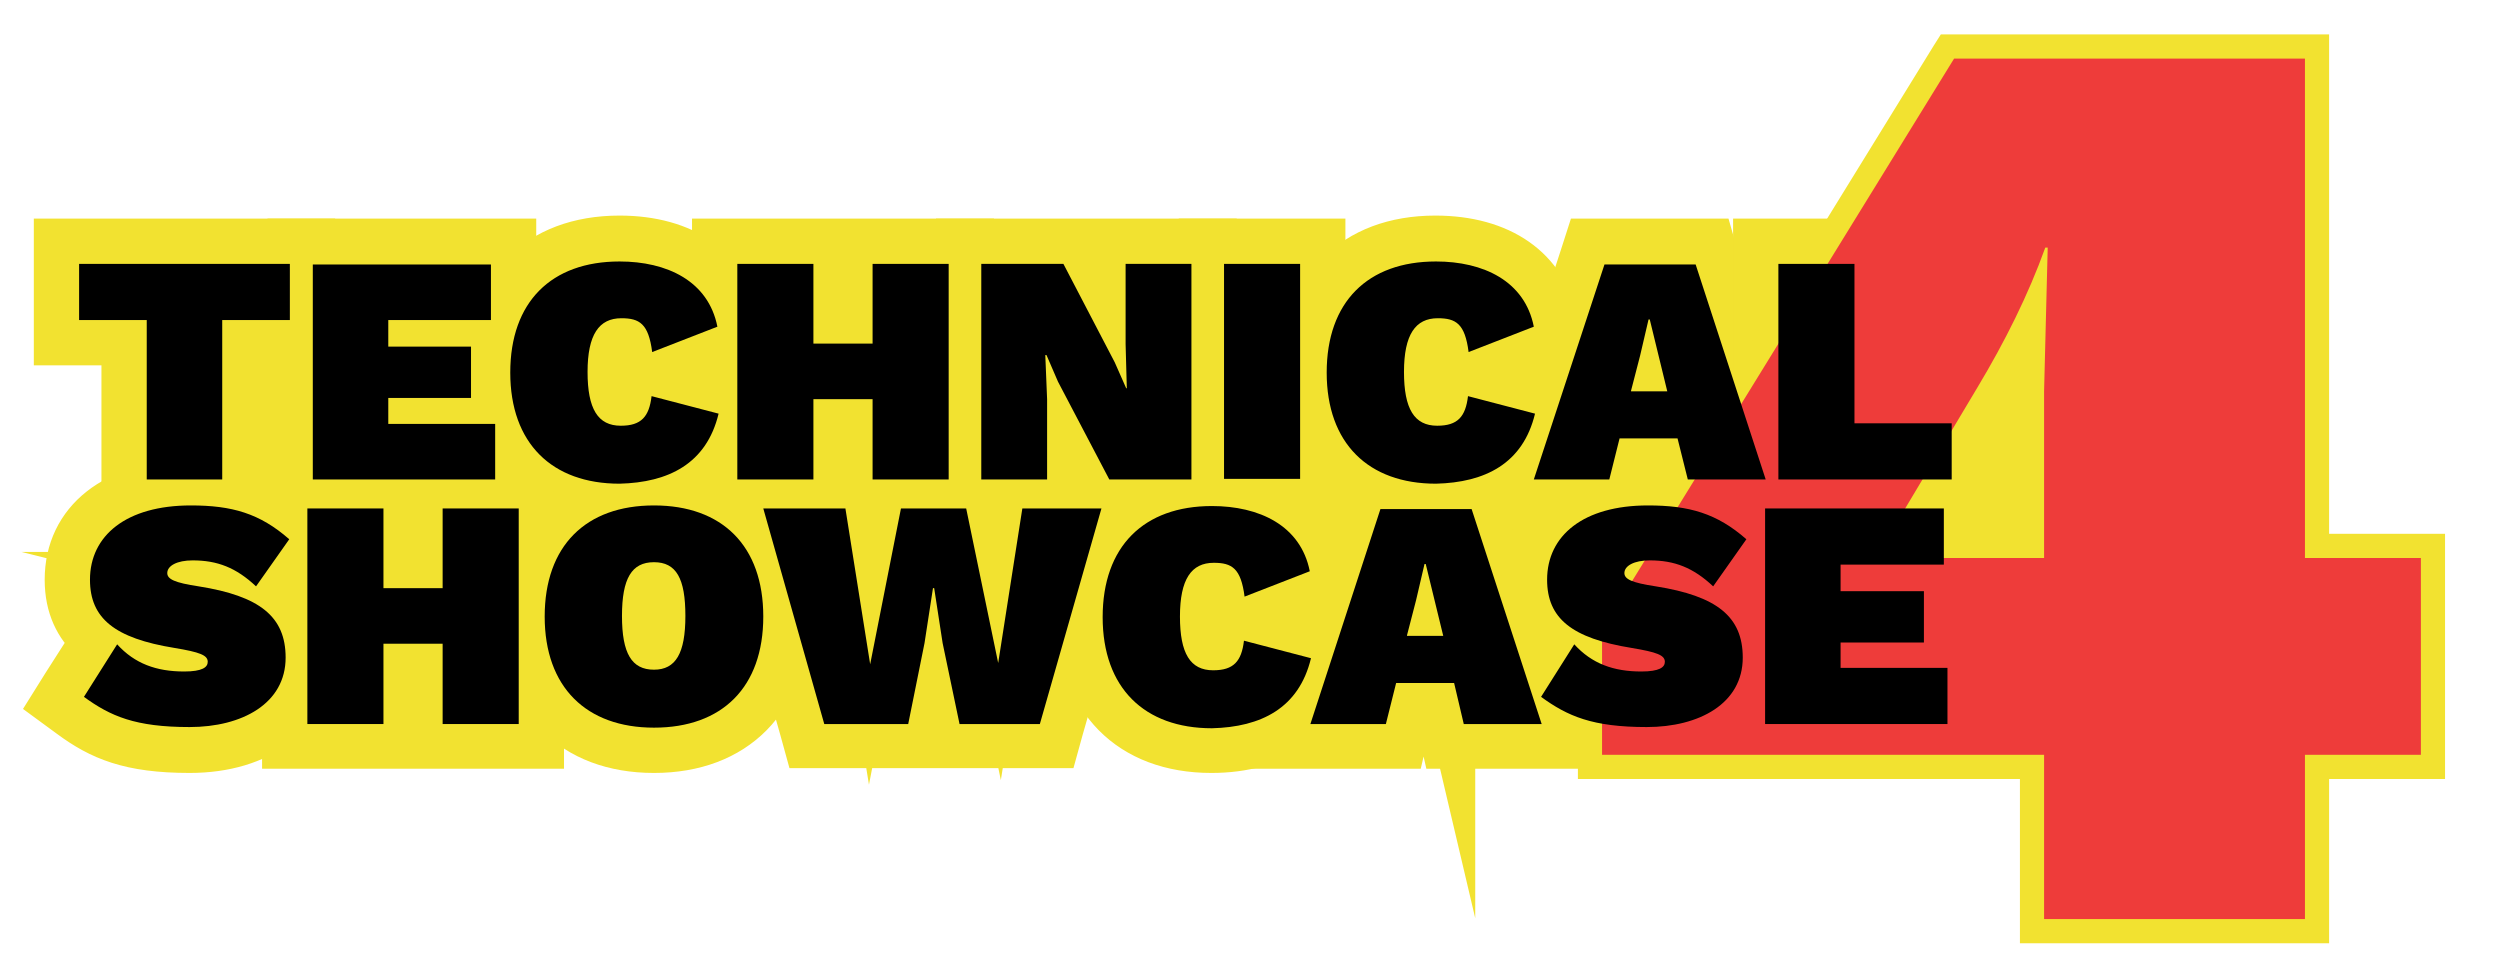
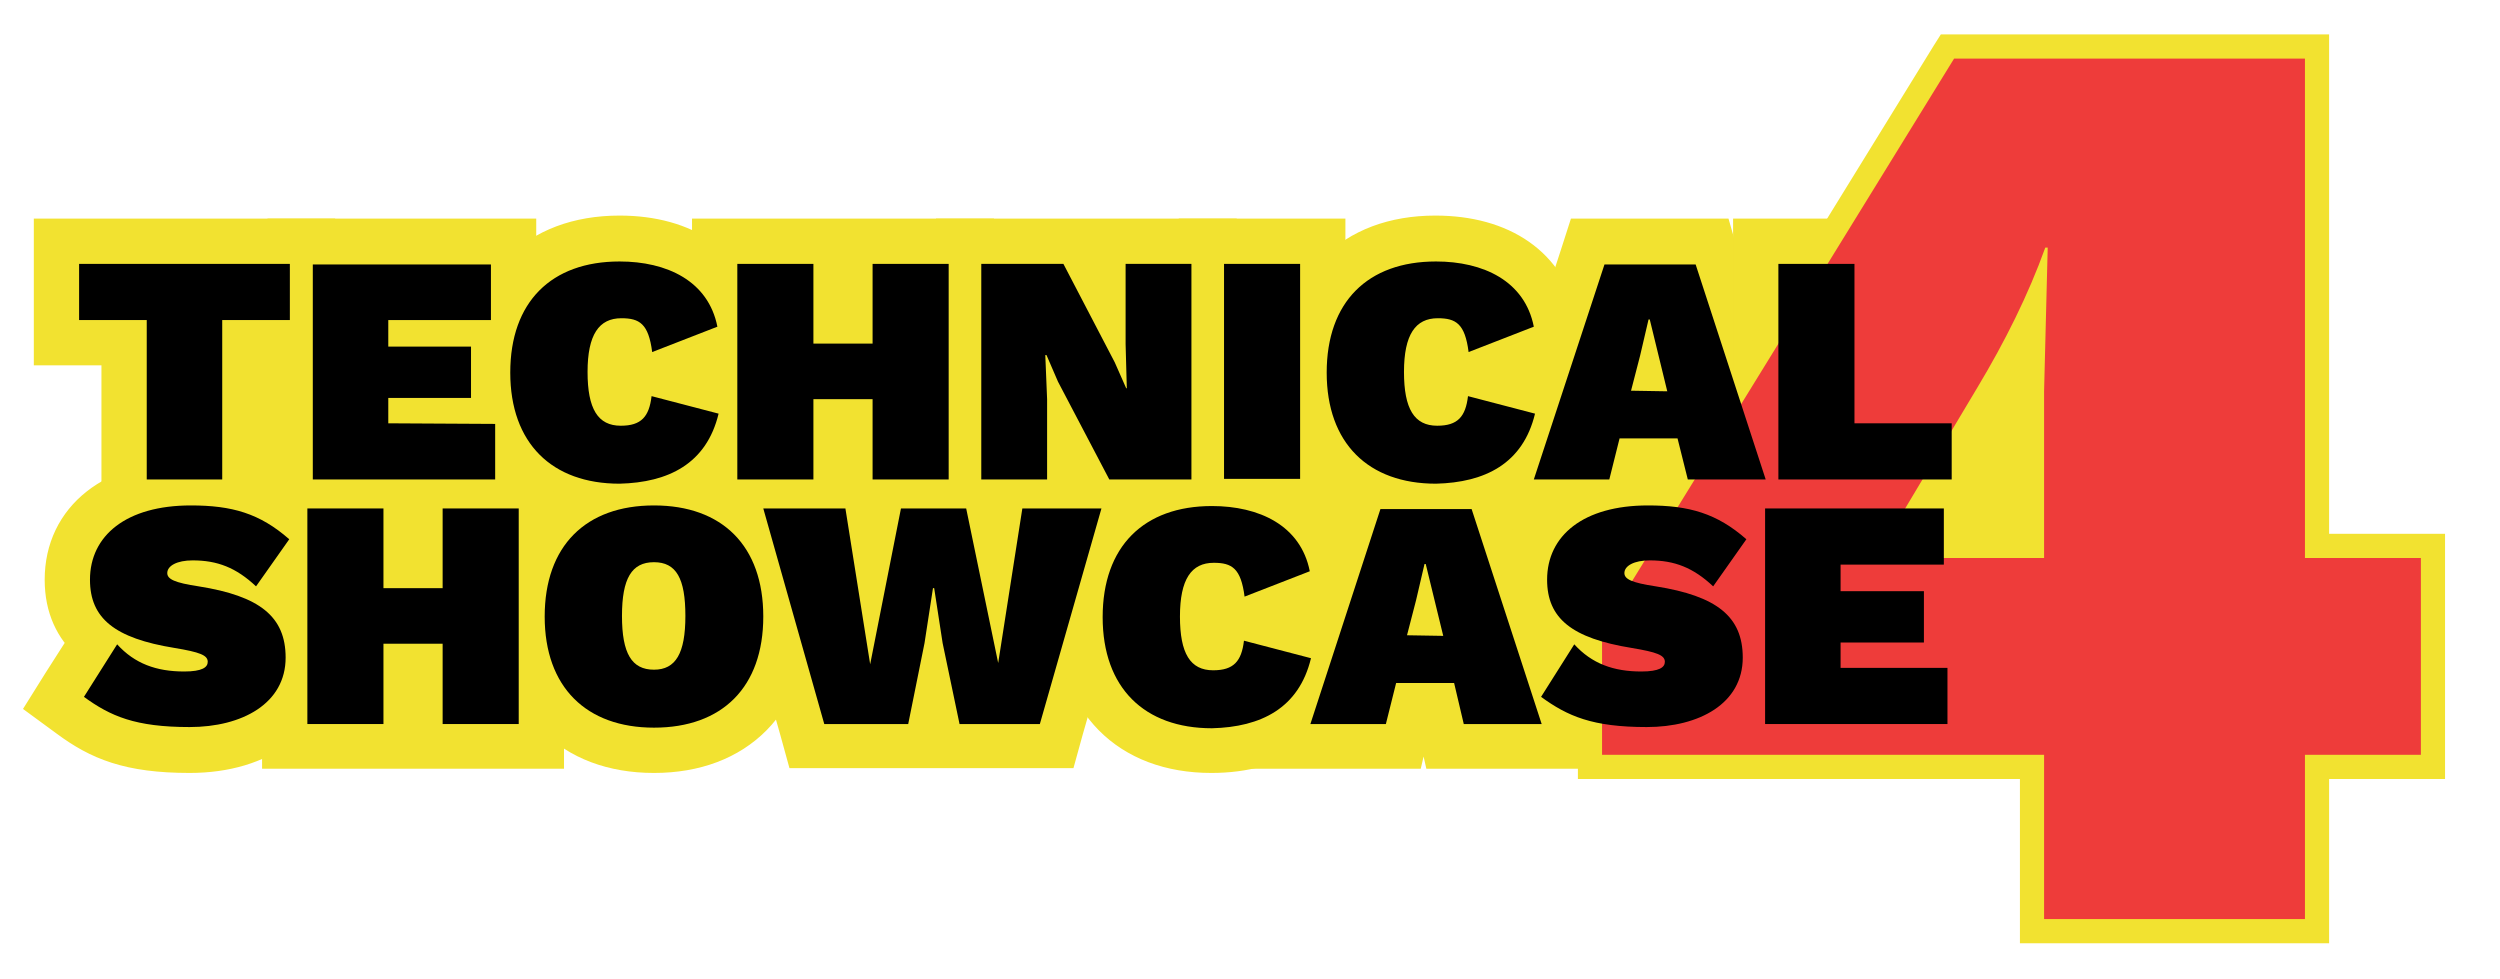
<svg xmlns="http://www.w3.org/2000/svg" version="1.1" id="Layer_1" x="0px" y="0px" viewBox="0 0 414 162" style="enable-background:new 0 0 414 162;" xml:space="preserve">
  <style type="text/css">
	.st0{fill:#F2E230;stroke:#F2E230;stroke-width:7;stroke-miterlimit:10;}
	.st1{fill:#F2E230;stroke:#F2E230;stroke-width:7.768;stroke-miterlimit:10;}
	.st2{fill:#EE3C3A;}
	.st3{fill:#F2E230;}
</style>
  <g id="Technical_Showcase__x28_yellow_outline_x29_">
    <g>
      <polygon class="st0" points="22.3,81.4 22.3,55 11.1,55 11.1,41.7 50,41.7 50,55 38.8,55 38.8,81.4   " />
-       <path class="st0" d="M48,43.7V53H36.8v26.4H24.3V53H13.1v-9.2H48 M52,39.7h-4H13.1h-4v4V53v4h4h7.2v22.4v4h4h12.6h4v-4V57H48h4v-4    v-9.2L52,39.7L52,39.7z" />
+       <path class="st0" d="M48,43.7V53H36.8v26.4H24.3V53H13.1v-9.2L48,43.7 M52,39.7h-4H13.1h-4v4V53v4h4h7.2v22.4v4h4h12.6h4v-4V57H48    h4v-4v-9.2V39.7L52,39.7z" />
    </g>
    <g>
      <polygon class="st0" points="49.8,81.4 49.8,41.7 83.3,41.7 83.3,55 66.3,55 66.3,55.4 80,55.4 80,67.9 66.3,67.9 66.3,68.1     84,68.1 84,81.4   " />
-       <path class="st0" d="M81.3,43.7V53h-17v4.4H78v8.5H64.3v4.2H82v9.2H51.8V43.7H81.3 M85.3,39.7h-4H51.8h-4v4v35.6v4h4H82h4v-4v-9.2    v-4H82v-0.2v-8.5V57h3.3v-4v-9.2L85.3,39.7L85.3,39.7z" />
+       <path class="st0" d="M81.3,43.7V53h-17v4.4H78v8.5H64.3v4.2H82v9.2H51.8V43.7H81.3 M85.3,39.7h-4H51.8h-4v4v35.6v4h4H82h4v-4v-9.2    v-4h-4v-0.2v-8.5V57h3.3v-4v-9.2V39.7L85.3,39.7z" />
    </g>
    <g>
-       <path class="st0" d="M102.6,81.9c-12.4,0-20.1-7.8-20.1-20.4c0-12.6,7.7-20.4,20.1-20.4c9.8,0,16.6,4.6,18.2,12.4l0.3,1.6    L106.3,61l-0.3-2.5c-0.5-3.8-1.3-3.8-3.1-3.8c-1.2,0-3.6,0-3.6,6.9s2.3,6.9,3.5,6.9c2.2,0,2.8-0.4,3.1-3.1l0.3-2.3l15.2,3.9    l-0.5,1.9C119,77.4,112.6,81.9,102.6,81.9z" />
-       <path class="st0" d="M102.6,43.2c7.8,0,14.7,3.2,16.2,10.8L108,58.2c-0.6-4.6-2.1-5.6-5.1-5.6c-3.7,0-5.6,2.8-5.6,8.9    c0,6.1,1.7,8.9,5.5,8.9c3.5,0,4.7-1.5,5.1-4.9l11.1,2.9c-2,8.4-8.3,11.4-16.5,11.4c-11.3,0-18.1-6.7-18.1-18.4    C84.4,49.9,91.3,43.2,102.6,43.2 M102.6,39.2c-13.7,0-22.1,8.6-22.1,22.4s8.5,22.4,22.1,22.4c10.9,0,18.1-5.2,20.4-14.5l0.9-3.8    l-3.8-1l-10.5-2.7l10.7-4.2l3.1-1.2l-0.7-3.3C120.9,44.4,113.4,39.2,102.6,39.2L102.6,39.2z M102.8,66.5c-0.6,0-0.7-0.1-0.8-0.3    c-0.2-0.4-0.7-1.5-0.7-4.6c0-3.1,0.5-4.2,0.8-4.6c0.1-0.2,0.2-0.3,0.8-0.3c0.3,0,0.5,0,0.7,0c0.1,0.3,0.3,0.9,0.4,2l0.4,3    l-0.4,3.4c-0.1,0.7-0.2,1.1-0.3,1.3C103.5,66.4,103.2,66.5,102.8,66.5L102.8,66.5z" />
+       <path class="st0" d="M102.6,81.9c-12.4,0-20.1-7.8-20.1-20.4s7.7-20.4,20.1-20.4c9.8,0,16.6,4.6,18.2,12.4l0.3,1.6L106.3,61    l-0.3-2.5c-0.5-3.8-1.3-3.8-3.1-3.8c-1.2,0-3.6,0-3.6,6.9s2.3,6.9,3.5,6.9c2.2,0,2.8-0.4,3.1-3.1l0.3-2.3l15.2,3.9l-0.5,1.9    C119,77.4,112.6,81.9,102.6,81.9z" />
+       <path class="st0" d="M102.6,43.2c7.8,0,14.7,3.2,16.2,10.8L108,58.2c-0.6-4.6-2.1-5.6-5.1-5.6c-3.7,0-5.6,2.8-5.6,8.9    s1.7,8.9,5.5,8.9c3.5,0,4.7-1.5,5.1-4.9l11.1,2.9c-2,8.4-8.3,11.4-16.5,11.4c-11.3,0-18.1-6.7-18.1-18.4    C84.4,49.9,91.3,43.2,102.6,43.2 M102.6,39.2c-13.7,0-22.1,8.6-22.1,22.4S89,84,102.6,84c10.9,0,18.1-5.2,20.4-14.5l0.9-3.8    l-3.8-1L109.6,62l10.7-4.2l3.1-1.2l-0.7-3.3C120.9,44.4,113.4,39.2,102.6,39.2L102.6,39.2z M102.8,66.5c-0.6,0-0.7-0.1-0.8-0.3    c-0.2-0.4-0.7-1.5-0.7-4.6s0.5-4.2,0.8-4.6c0.1-0.2,0.2-0.3,0.8-0.3c0.3,0,0.5,0,0.7,0c0.1,0.3,0.3,0.9,0.4,2l0.4,3l-0.4,3.4    c-0.1,0.7-0.2,1.1-0.3,1.3C103.5,66.4,103.2,66.5,102.8,66.5L102.8,66.5z" />
    </g>
    <g>
      <polygon class="st0" points="142.5,81.4 142.5,68.1 136.7,68.1 136.7,81.4 120.1,81.4 120.1,41.7 136.7,41.7 136.7,54.9     142.5,54.9 142.5,41.7 159.1,41.7 159.1,81.4   " />
-       <path class="st0" d="M157.1,43.7v35.6h-12.6V66.1h-9.8v13.3h-12.6V43.7h12.6v13.1h9.8V43.7H157.1 M161.1,39.7h-4h-12.6h-4v4v9.1    h-1.8v-9.1v-4h-4h-12.6h-4v4v35.6v4h4h12.6h4v-4v-9.3h1.8v9.3v4h4h12.6h4v-4V43.7V39.7L161.1,39.7z" />
+       <path class="st0" d="M157.1,43.7v35.6h-12.6V66.1h-9.8v13.3h-12.6V43.7h12.6v13.1h9.8V43.7H157.1 M161.1,39.7h-4h-12.6h-4v4v9.1    h-1.8v-9.1v-4h-4h-12.6h-4v4v35.6v4h4h12.6h4v-4V70h1.8v9.3v4h4h12.6h4v-4V43.7V39.7L161.1,39.7z" />
    </g>
    <g>
      <polygon class="st0" points="182.5,81.4 175.4,67.8 175.4,81.4 160.4,81.4 160.4,41.7 177.3,41.7 184.4,55.4 184.4,41.7     199.3,41.7 199.3,81.4   " />
-       <path class="st0" d="M197.3,43.7v35.6h-13.6l-8.5-16.2l-1.9-4.4h-0.1l0.2,7.3v13.2h-10.9V43.7h13.6l8.5,16.3l1.9,4.3h0.1l-0.2-7.3    V43.7H197.3 M201.3,39.7h-4h-10.9h-4v4v3.5l-2.8-5.4l-1.1-2.1h-2.4h-13.6h-4v4v35.6v4h4h10.9h4v-4v-3.5l2.8,5.4l1.1,2.1h2.4h13.6    h4v-4V43.7L201.3,39.7L201.3,39.7z" />
+       <path class="st0" d="M197.3,43.7v35.6h-13.6l-8.5-16.2l-1.9-4.4h-0.1l0.2,7.3v13.2h-10.9V43.7h13.6l8.5,16.3l1.9,4.3h0.1l-0.2-7.3    V43.7H197.3 M201.3,39.7h-4h-10.9h-4v4v3.5l-2.8-5.4l-1.1-2.1h-2.4h-13.6h-4v4v35.6v4h4h10.9h4v-4v-3.5l2.8,5.4l1.1,2.1h2.4h13.6    h4v-4V43.7V39.7L201.3,39.7z" />
    </g>
    <g>
      <rect x="200.7" y="41.7" class="st0" width="16.6" height="39.6" />
      <path class="st0" d="M215.3,43.7v35.6h-12.6V43.7H215.3 M219.3,39.7h-4h-12.6h-4v4v35.6v4h4h12.6h4v-4V43.7V39.7L219.3,39.7z" />
    </g>
    <g>
-       <path class="st0" d="M237.7,81.9c-12.4,0-20.1-7.8-20.1-20.4c0-12.6,7.7-20.4,20.1-20.4c9.8,0,16.6,4.6,18.2,12.4l0.3,1.6    L241.5,61l-0.3-2.5c-0.5-3.8-1.3-3.8-3.1-3.8c-1.2,0-3.6,0-3.6,6.9s2.3,6.9,3.5,6.9c2.2,0,2.8-0.4,3.1-3.1l0.3-2.2l15.2,3.9    l-0.5,1.9C254.1,77.4,247.7,81.9,237.7,81.9z" />
-       <path class="st0" d="M237.7,43.2c7.8,0,14.7,3.2,16.2,10.8l-10.8,4.2c-0.6-4.6-2.1-5.6-5.1-5.6c-3.7,0-5.6,2.8-5.6,8.9    c0,6.1,1.7,8.9,5.5,8.9c3.5,0,4.7-1.5,5.1-4.9l11.1,2.9c-2,8.4-8.3,11.4-16.5,11.4c-11.3,0-18.1-6.7-18.1-18.4    C219.6,49.9,226.4,43.2,237.7,43.2 M237.7,39.2c-13.7,0-22.1,8.6-22.1,22.4s8.5,22.4,22.1,22.4c10.9,0,18.1-5.2,20.4-14.5l0.9-3.8    l-3.8-1l-10.5-2.7l10.7-4.2l3.1-1.2l-0.7-3.3C256.1,44.4,248.6,39.2,237.7,39.2L237.7,39.2z M237.9,66.5c-0.6,0-0.7-0.1-0.8-0.3    c-0.2-0.4-0.7-1.5-0.7-4.6c0-3.1,0.5-4.2,0.8-4.6c0.1-0.2,0.2-0.3,0.8-0.3c0.3,0,0.5,0,0.7,0c0.1,0.3,0.3,0.9,0.4,2l0.4,3    l-0.4,3.4c-0.1,0.7-0.2,1.1-0.3,1.3C238.7,66.4,238.4,66.5,237.9,66.5L237.9,66.5z" />
+       <path class="st0" d="M237.7,81.9c-12.4,0-20.1-7.8-20.1-20.4s7.7-20.4,20.1-20.4c9.8,0,16.6,4.6,18.2,12.4l0.3,1.6L241.5,61    l-0.3-2.5c-0.5-3.8-1.3-3.8-3.1-3.8c-1.2,0-3.6,0-3.6,6.9s2.3,6.9,3.5,6.9c2.2,0,2.8-0.4,3.1-3.1l0.3-2.2l15.2,3.9l-0.5,1.9    C254.1,77.4,247.7,81.9,237.7,81.9z" />
+       <path class="st0" d="M237.7,43.2c7.8,0,14.7,3.2,16.2,10.8l-10.8,4.2c-0.6-4.6-2.1-5.6-5.1-5.6c-3.7,0-5.6,2.8-5.6,8.9    s1.7,8.9,5.5,8.9c3.5,0,4.7-1.5,5.1-4.9l11.1,2.9c-2,8.4-8.3,11.4-16.5,11.4c-11.3,0-18.1-6.7-18.1-18.4    C219.6,49.9,226.4,43.2,237.7,43.2 M237.7,39.2c-13.7,0-22.1,8.6-22.1,22.4S224.1,84,237.7,84c10.9,0,18.1-5.2,20.4-14.5l0.9-3.8    l-3.8-1L244.7,62l10.7-4.2l3.1-1.2l-0.7-3.3C256.1,44.4,248.6,39.2,237.7,39.2L237.7,39.2z M237.9,66.5c-0.6,0-0.7-0.1-0.8-0.3    c-0.2-0.4-0.7-1.5-0.7-4.6s0.5-4.2,0.8-4.6c0.1-0.2,0.2-0.3,0.8-0.3c0.3,0,0.5,0,0.7,0c0.1,0.3,0.3,0.9,0.4,2l0.4,3l-0.4,3.4    c-0.1,0.7-0.2,1.1-0.3,1.3C238.7,66.4,238.4,66.5,237.9,66.5L237.9,66.5z" />
    </g>
    <g>
      <path class="st0" d="M277.9,81.4l-1.6-6.8h-6.5l-1.7,6.8h-16.8l12.9-39.6h18l12.9,39.6H277.9z M273.5,62.7l-0.4-1.6l-0.4,1.6    H273.5z" />
-       <path class="st0" d="M280.7,43.7l11.6,35.6h-12.9l-1.6-6.8h-9.6l-1.7,6.8H254l11.6-35.6H280.7 M270.1,64.7h5.9l-2.9-11.9H273    l-1.4,6L270.1,64.7 M283.6,39.7h-2.9h-15.1h-2.9l-0.9,2.8l-11.6,35.6l-1.7,5.2h5.5h12.5h3.1l0.7-3l0.9-3.8h3.3l0.9,3.7l0.7,3.1    h3.2h12.9h5.5l-1.7-5.2l-11.6-35.6L283.6,39.7L283.6,39.7z" />
+       <path class="st0" d="M280.7,43.7l11.6,35.6h-12.9l-1.6-6.8h-9.6l-1.7,6.8H254l11.6-35.6L280.7,43.7 M270.1,64.7h5.9l-2.9-11.9H273    l-1.4,6L270.1,64.7 M283.6,39.7h-2.9h-15.1h-2.9l-0.9,2.8l-11.6,35.6l-1.7,5.2h5.5h12.5h3.1l0.7-3l0.9-3.8h3.3l0.9,3.7l0.7,3.1    h3.2h12.9h5.5l-1.7-5.2l-11.6-35.6L283.6,39.7L283.6,39.7z" />
    </g>
    <g>
      <polygon class="st0" points="292.5,81.4 292.5,41.7 309.1,41.7 309.1,68.1 325.2,68.1 325.2,81.4   " />
      <path class="st0" d="M307.1,43.7v26.4h16.1v9.2h-28.7V43.7H307.1 M311.1,39.7h-4h-12.6h-4v4v35.6v4h4h28.7h4v-4v-9.2v-4h-4h-12.1    V43.7V39.7L311.1,39.7z" />
    </g>
    <g>
-       <path class="st0" d="M31.4,122.4c-9.4,0-14-2-18.7-5.4l-1.5-1.1l6.5-10.3c-2.9-2-4.8-5-4.8-9.7c0-8.8,7.2-14.3,18.7-14.3    c7.7,0,12.6,1.7,17.7,6.2l1.4,1.2l-6.7,9.6c3.2,2,5.4,5.2,5.4,10.3C49.3,117,42.1,122.4,31.4,122.4z M31.9,94.9    c0.4,0.1,0.8,0.2,1.3,0.2c1.2,0.2,2.5,0.4,3.7,0.7C35.4,95.2,33.8,94.9,31.9,94.9z" />
+       <path class="st0" d="M31.4,122.4c-9.4,0-14-2-18.7-5.4l-1.5-1.1l6.5-10.3c-2.9-2-4.8-5-4.8-9.7c0-8.8,7.2-14.3,18.7-14.3    c7.7,0,12.6,1.7,17.7,6.2l1.4,1.2L44,98.6c3.2,2,5.4,5.2,5.4,10.3C49.3,117,42.1,122.4,31.4,122.4z" />
      <path class="st0" d="M31.6,83.7c6.8,0,11.4,1.3,16.4,5.7l-5.5,7.8c-3.3-3-6.5-4.3-10.5-4.3c-2.5,0-4.2,0.9-4.2,2.1    c0,0.9,1.2,1.5,5.2,2.2c10,1.6,14.4,5,14.4,11.8c0,7.6-7.2,11.5-15.9,11.5c-9,0-13.1-1.8-17.5-5l5.5-8.7c2.9,3.1,6.4,4.5,11.1,4.5    c3,0,3.9-0.7,3.9-1.6c0-1-1.3-1.6-5.5-2.3c-10-1.6-14-4.9-14-11.3C14.9,88.7,20.8,83.7,31.6,83.7 M31.6,79.7    C19,79.7,10.9,86.1,10.9,96c0,4.6,1.7,7.8,4.2,10.1l-4.6,7.2l-2,3.2l3,2.2c5,3.7,9.9,5.8,19.9,5.8c11.9,0,19.9-6.2,19.9-15.5    c0-5-1.9-8.4-4.7-10.7l4.6-6.5l2.1-2.9l-2.7-2.4C44.3,80.8,38.4,79.7,31.6,79.7L31.6,79.7z" />
    </g>
    <g>
      <polygon class="st0" points="71.3,121.9 71.3,108.6 65.5,108.6 65.5,121.9 48.9,121.9 48.9,82.2 65.5,82.2 65.5,95.4 71.3,95.4     71.3,82.2 87.9,82.2 87.9,121.9   " />
      <path class="st0" d="M85.9,84.2v35.6H73.3v-13.3h-9.8v13.3H50.9V84.2h12.6v13.1h9.8V84.2H85.9 M89.9,80.2h-4H73.3h-4v4v9.1h-1.8    v-9.1v-4h-4H50.9h-4v4v35.6v4h4h12.6h4v-4v-9.3h1.8v9.3v4h4h12.6h4v-4V84.2V80.2L89.9,80.2z" />
    </g>
    <g>
      <path class="st0" d="M108.3,122.4c-12.4,0-20.1-7.8-20.1-20.4s7.7-20.4,20.1-20.4c12.6,0,20.1,7.6,20.1,20.4    S120.9,122.4,108.3,122.4z M108.3,95.1c-1.2,0-3.3,0-3.3,6.9s2.1,6.9,3.3,6.9c1.2,0,3.2,0,3.2-6.9S109.5,95.1,108.3,95.1z" />
-       <path class="st0" d="M108.3,83.7c11.3,0,18.1,6.7,18.1,18.4c0,11.7-6.8,18.4-18.1,18.4c-11.3,0-18.1-6.7-18.1-18.4    C90.1,90.4,97,83.7,108.3,83.7 M108.3,111c3.7,0,5.2-2.7,5.2-8.9c0-6.2-1.6-8.9-5.2-8.9s-5.3,2.7-5.3,8.9    C103,108.3,104.6,111,108.3,111 M108.3,79.7c-13.7,0-22.1,8.6-22.1,22.4s8.5,22.4,22.1,22.4c13.6,0,22.1-8.6,22.1-22.4    S121.9,79.7,108.3,79.7L108.3,79.7z M107.8,106.9c0,0-0.8-0.8-0.8-4.8c0-4.1,0.8-4.9,0.8-4.9c0,0,0.2,0,0.5,0c0.3,0,0.4,0,0.5,0    c0.1,0.1,0.8,1.1,0.8,4.9c0,3.7-0.6,4.7-0.8,4.9c-0.1,0-0.2,0-0.5,0C108,107,107.8,106.9,107.8,106.9    C107.8,106.9,107.8,106.9,107.8,106.9L107.8,106.9z" />
+       <path class="st0" d="M108.3,83.7c11.3,0,18.1,6.7,18.1,18.4s-6.8,18.4-18.1,18.4s-18.1-6.7-18.1-18.4    C90.1,90.4,97,83.7,108.3,83.7 M108.3,111c3.7,0,5.2-2.7,5.2-8.9c0-6.2-1.6-8.9-5.2-8.9s-5.3,2.7-5.3,8.9S104.6,111,108.3,111     M108.3,79.7c-13.7,0-22.1,8.6-22.1,22.4s8.5,22.4,22.1,22.4s22.1-8.6,22.1-22.4S121.9,79.7,108.3,79.7L108.3,79.7z M107.8,106.9    c0,0-0.8-0.8-0.8-4.8c0-4.1,0.8-4.9,0.8-4.9s0.2,0,0.5,0s0.4,0,0.5,0c0.1,0.1,0.8,1.1,0.8,4.9c0,3.7-0.6,4.7-0.8,4.9    c-0.1,0-0.2,0-0.5,0S107.8,106.9,107.8,106.9L107.8,106.9L107.8,106.9z" />
    </g>
    <g>
      <polygon class="st0" points="157.3,121.9 154.6,109.2 152,121.9 135,121.9 123.8,82.2 141.7,82.2 144.3,98.6 147.5,82.2     161.6,82.2 165,98.7 167.6,82.2 185,82.2 173.7,121.9   " />
-       <path class="st0" d="M182.4,84.2l-10.2,35.6h-13.3l-2.8-13.4l-1.4-9.1h-0.2l-1.4,9.1l-2.8,13.4h-13.8l-10.1-35.6H140l4.2,25.8    l5-25.8H160l5.3,25.6l4.1-25.6L182.4,84.2 M187.7,80.2h-5.3h-13.1h-3.4l-0.5,3.4l-0.6,3.9l-0.9-4.1l-0.7-3.2H160h-10.8h-3.3    l-0.6,3.2l-0.7,3.7l-0.6-3.6l-0.5-3.4H140h-13.6h-5.3l1.4,5.1l10.1,35.6l0.8,2.9h3h13.8h3.3l0.7-3.2l0.3-1.7l0.4,1.7l0.7,3.2h3.2    h13.3h3l0.8-2.9l10.2-35.6L187.7,80.2L187.7,80.2z" />
+       <path class="st0" d="M182.4,84.2l-10.2,35.6h-13.3l-2.8-13.4l-1.4-9.1h-0.2l-1.4,9.1l-2.8,13.4h-13.8l-10.1-35.6H140l4.2,16.6    l5-16.6H160l5.3,16.6l4.1-16.6H182.4 M187.7,80.2h-5.3h-13.1h-3.4l-0.5,3.4l-0.6,3.9l-0.9-4.1l-0.7-3.2H160h-10.8h-3.3l-0.6,3.2    l-0.7,3.7l-0.6-3.6l-0.5-3.4H140h-13.6h-5.3l1.4,5.1l10.1,35.6l0.8,2.9h3h13.8h3.3l0.7-3.2l0.3-1.7l0.4,1.7l0.7,3.2h3.2h13.3h3    l0.8-2.9l10.2-35.6L187.7,80.2L187.7,80.2z" />
    </g>
    <g>
      <path class="st0" d="M200.6,122.4c-12.4,0-20.1-7.8-20.1-20.4s7.7-20.4,20.1-20.4c9.8,0,16.6,4.6,18.2,12.4l0.3,1.6l-14.7,5.8    L204,99c-0.5-3.8-1.3-3.8-3.1-3.8c-1.2,0-3.6,0-3.6,6.9s2.3,6.9,3.5,6.9c2.2,0,2.8-0.4,3.1-3.1l0.3-2.3l15.2,3.9l-0.5,1.9    C217,117.9,210.6,122.4,200.6,122.4z" />
-       <path class="st0" d="M200.6,83.7c7.8,0,14.7,3.2,16.2,10.8L206,98.7c-0.6-4.6-2.1-5.6-5.1-5.6c-3.7,0-5.6,2.8-5.6,8.9    c0,6.1,1.7,8.9,5.5,8.9c3.5,0,4.7-1.5,5.1-4.9l11.1,2.9c-2,8.4-8.3,11.4-16.5,11.4c-11.3,0-18.1-6.7-18.1-18.4    C182.5,90.4,189.3,83.7,200.6,83.7 M200.6,79.7c-13.7,0-22.1,8.6-22.1,22.4s8.5,22.4,22.1,22.4c10.9,0,18.1-5.2,20.4-14.5l0.9-3.8    l-3.8-1l-10.5-2.7l10.7-4.2l3.1-1.2l-0.7-3.3C219,84.9,211.5,79.7,200.6,79.7L200.6,79.7z M200.8,107c-0.6,0-0.7-0.1-0.8-0.3    c-0.2-0.4-0.7-1.5-0.7-4.6c0-3.1,0.5-4.2,0.8-4.6c0.1-0.2,0.2-0.3,0.8-0.3c0.3,0,0.5,0,0.7,0c0.1,0.3,0.3,0.9,0.4,2l0.4,3    l-0.4,3.4c-0.1,0.7-0.2,1.1-0.3,1.3C201.6,106.9,201.3,107,200.8,107L200.8,107z" />
+       <path class="st0" d="M200.6,83.7c7.8,0,14.7,3.2,16.2,10.8L206,98.7c-0.6-4.6-2.1-5.6-5.1-5.6c-3.7,0-5.6,2.8-5.6,8.9    s1.7,8.9,5.5,8.9c3.5,0,4.7-1.5,5.1-4.9l11.1,2.9c-2,8.4-8.3,11.4-16.5,11.4c-11.3,0-18.1-6.7-18.1-18.4    C182.5,90.4,189.3,83.7,200.6,83.7 M200.6,79.7c-13.7,0-22.1,8.6-22.1,22.4s8.5,22.4,22.1,22.4c10.9,0,18.1-5.2,20.4-14.5l0.9-3.8    l-3.8-1l-10.5-2.7l10.7-4.2l3.1-1.2l-0.7-3.3C219,84.9,211.5,79.7,200.6,79.7L200.6,79.7z M200.8,107c-0.6,0-0.7-0.1-0.8-0.3    c-0.2-0.4-0.7-1.5-0.7-4.6s0.5-4.2,0.8-4.6c0.1-0.2,0.2-0.3,0.8-0.3c0.3,0,0.5,0,0.7,0c0.1,0.3,0.3,0.9,0.4,2l0.4,3l-0.4,3.4    c-0.1,0.7-0.2,1.1-0.3,1.3C201.6,106.9,201.3,107,200.8,107L200.8,107z" />
    </g>
    <g>
-       <path class="st0" d="M240.8,121.9l-1.6-6.8h-6.5l-1.7,6.8h-16.8L227,82.2h18l12.9,39.6H240.8z M236.4,103.2l-0.4-1.6l-0.4,1.6    H236.4z" />
-       <path class="st0" d="M243.6,84.2l11.6,35.6h-12.9l-1.6-6.8h-9.6l-1.7,6.8h-12.5l11.6-35.6H243.6 M233,105.2h5.9l-2.9-11.9h-0.2    l-1.4,6L233,105.2 M246.5,80.2h-2.9h-15.1h-2.9l-0.9,2.8l-11.6,35.6l-1.7,5.2h5.5h12.5h3.1l0.7-3l0.9-3.8h3.3l0.9,3.7l0.7,3.1h3.2    h12.9h5.5l-1.7-5.2L247.4,83L246.5,80.2L246.5,80.2z" />
+       <path class="st0" d="M246.5,80.2h-2.9h-15.1h-2.9l-0.9,2.8l-11.6,35.6l-1.7,5.2h5.5h12.5h3.1l0.7-3l0.9-3.8h3.3l0.9,3.7l0.7,3.1    h3.2h12.9h5.5l-1.7-5.2L247.4,83L246.5,80.2L246.5,80.2z" />
    </g>
    <g>
      <path class="st0" d="M272.7,122.4c-9.4,0-14-2-18.7-5.4l-1.5-1.1l6.5-10.3c-2.9-2-4.8-5-4.8-9.7c0-8.8,7.2-14.3,18.7-14.3    c7.7,0,12.6,1.7,17.7,6.2L292,89l-6.7,9.6c3.2,2,5.4,5.2,5.4,10.3C290.6,117,283.4,122.4,272.7,122.4z M273.3,94.9    c0.4,0.1,0.8,0.2,1.3,0.2c1.2,0.2,2.5,0.4,3.7,0.7C276.8,95.2,275.1,94.9,273.3,94.9z" />
      <path class="st0" d="M272.9,83.7c6.8,0,11.4,1.3,16.4,5.7l-5.5,7.8c-3.3-3-6.5-4.3-10.5-4.3c-2.5,0-4.2,0.9-4.2,2.1    c0,0.9,1.2,1.5,5.2,2.2c10,1.6,14.4,5,14.4,11.8c0,7.6-7.2,11.5-15.9,11.5c-9,0-13.1-1.8-17.5-5l5.5-8.7c2.9,3.1,6.4,4.5,11.1,4.5    c3,0,3.9-0.7,3.9-1.6c0-1-1.3-1.6-5.5-2.3c-10-1.6-14-4.9-14-11.3C256.2,88.7,262.1,83.7,272.9,83.7 M272.9,79.7    c-12.6,0-20.7,6.4-20.7,16.3c0,4.6,1.7,7.8,4.2,10.1l-4.6,7.2l-2,3.2l3,2.2c5,3.7,9.9,5.8,19.9,5.8c11.9,0,19.9-6.2,19.9-15.5    c0-5-1.9-8.4-4.7-10.7l4.6-6.5l2.1-2.9l-2.7-2.4C285.6,80.8,279.7,79.7,272.9,79.7L272.9,79.7z" />
    </g>
    <g>
      <polygon class="st0" points="290.3,121.9 290.3,82.2 323.9,82.2 323.9,95.5 306.8,95.5 306.8,95.9 320.6,95.9 320.6,108.4     306.8,108.4 306.8,108.6 324.5,108.6 324.5,121.9   " />
-       <path class="st0" d="M321.9,84.2v9.2h-17v4.4h13.7v8.5h-13.7v4.2h17.7v9.2h-30.2V84.2H321.9 M325.9,80.2h-4h-29.6h-4v4v35.6v4h4    h30.2h4v-4v-9.2v-4h-3.9v-0.2v-8.5v-0.4h3.3v-4v-9.2L325.9,80.2L325.9,80.2z" />
+       <path class="st0" d="M321.9,84.2v9.2h-17v4.4h13.7v8.5h-13.7v4.2h17.7v9.2h-30.2V84.2H321.9 M325.9,80.2h-4h-29.6h-4v4v35.6v4h4    h30.2h4v-4v-9.2v-4h-3.9v-0.2v-8.5v-0.4h3.3v-4v-9.2V80.2L325.9,80.2z" />
    </g>
  </g>
  <g id="_x34_">
    <rect x="324" y="63" class="st1" width="18" height="27" />
    <path class="st2" d="M336.5,154.3v-27.2h-73.2v-23.3l59.2-96h61.2v82.7h19.2v36.6h-19.2v27.2H336.5z M336.5,90.4V64.8l0.4-14.1   c-2.2,4.7-4.7,9.5-7.7,14.4l-15,25.3C314.1,90.4,336.5,90.4,336.5,90.4z" />
-     <path class="st3" d="M381.7,9.7v82.7h19.2v32.6h-19.2v27.2h-43.2v-27.2h-73.2v-20.7l58.3-94.6H381.7 M310.6,92.4h27.9V64.8   l0.6-23.8h-0.4c-2.8,7.8-6.7,15.6-11.2,23.1L310.6,92.4 M385.7,5.7h-4h-58.1h-2.2l-1.2,1.9l-58.3,94.6l-0.6,1v1.1v20.7v4h4h69.2   v23.2v4h4h43.2h4v-4v-23.2h15.2h4v-4V92.4v-4h-4h-15.2V9.7L385.7,5.7L385.7,5.7z M317.7,88.4l13.2-22.2c1.3-2.2,2.6-4.4,3.7-6.5   l-0.1,5l0,0.1v0.1v23.6L317.7,88.4L317.7,88.4z" />
+     <path class="st3" d="M381.7,9.7v82.7h19.2V125h-19.2v27.2h-43.2V125h-73.2v-20.7l58.3-94.6L381.7,9.7 M310.6,92.4h27.9V64.8   l0.6-23.8h-0.4c-2.8,7.8-6.7,15.6-11.2,23.1L310.6,92.4 M385.7,5.7h-4h-58.1h-2.2l-1.2,1.9l-58.3,94.6l-0.6,1v1.1V125v4h4h69.2   v23.2v4h4h43.2h4v-4V129h15.2h4v-4V92.4v-4h-4h-15.2V9.7V5.7L385.7,5.7z M317.7,88.4l13.2-22.2c1.3-2.2,2.6-4.4,3.7-6.5l-0.1,5v0.1   v0.1v23.6L317.7,88.4L317.7,88.4z" />
  </g>
  <g id="Technical_Showcase__x28_text_x29_">
    <g>
      <polygon points="48,43.7 13.1,43.7 13.1,53 24.3,53 24.3,79.4 36.8,79.4 36.8,53 48,53   " />
    </g>
    <g>
-       <path d="M64.3,70.1v-4.2h13.7v-8.5H64.3V53h17v-9.2H51.8v35.6H82v-9.2H64.3z" />
+       <path d="M64.3,70.1v-4.2H78v-8.5H64.3V53h17v-9.2H51.8v35.6H82v-9.2L64.3,70.1L64.3,70.1z" />
    </g>
    <g>
-       <path d="M119,68.5l-11.1-2.9c-0.4,3.4-1.7,4.9-5.1,4.9c-3.8,0-5.5-2.8-5.5-8.9c0-6.2,1.9-8.9,5.6-8.9c3,0,4.5,0.9,5.1,5.6    l10.8-4.2c-1.5-7.6-8.4-10.8-16.2-10.8c-11.3,0-18.1,6.7-18.1,18.4c0,11.7,6.9,18.4,18.1,18.4C110.7,79.9,117,76.8,119,68.5z" />
+       <path d="M119,68.5l-11.1-2.9c-0.4,3.4-1.7,4.9-5.1,4.9c-3.8,0-5.5-2.8-5.5-8.9c0-6.2,1.9-8.9,5.6-8.9c3,0,4.5,0.9,5.1,5.6    l10.8-4.2c-1.5-7.6-8.4-10.8-16.2-10.8c-11.3,0-18.1,6.7-18.1,18.4s6.9,18.4,18.1,18.4C110.7,79.9,117,76.8,119,68.5z" />
    </g>
    <g>
      <polygon points="144.5,43.7 144.5,56.9 134.7,56.9 134.7,43.7 122.1,43.7 122.1,79.4 134.7,79.4 134.7,66.1 144.5,66.1     144.5,79.4 157.1,79.4 157.1,43.7   " />
    </g>
    <g>
      <polygon points="197.3,43.7 186.4,43.7 186.4,57 186.6,64.3 186.5,64.3 184.6,60 176.1,43.7 162.5,43.7 162.5,79.4 173.4,79.4     173.4,66.1 173.1,58.8 173.3,58.8 175.2,63.2 183.7,79.4 197.3,79.4   " />
    </g>
    <g>
      <rect x="202.7" y="43.7" width="12.6" height="35.6" />
    </g>
    <g>
-       <path d="M254.2,68.5l-11.1-2.9c-0.4,3.4-1.7,4.9-5.1,4.9c-3.8,0-5.5-2.8-5.5-8.9c0-6.2,1.9-8.9,5.6-8.9c3,0,4.5,0.9,5.1,5.6    l10.8-4.2c-1.5-7.6-8.4-10.8-16.2-10.8c-11.3,0-18.1,6.7-18.1,18.4c0,11.7,6.9,18.4,18.1,18.4C245.9,79.9,252.2,76.8,254.2,68.5z" />
+       <path d="M254.2,68.5l-11.1-2.9c-0.4,3.4-1.7,4.9-5.1,4.9c-3.8,0-5.5-2.8-5.5-8.9c0-6.2,1.9-8.9,5.6-8.9c3,0,4.5,0.9,5.1,5.6    l10.8-4.2c-1.5-7.6-8.4-10.8-16.2-10.8c-11.3,0-18.1,6.7-18.1,18.4s6.9,18.4,18.1,18.4C245.9,79.9,252.2,76.8,254.2,68.5z" />
    </g>
    <g>
-       <path d="M279.5,79.4h12.9l-11.6-35.6h-15.1L254,79.4h12.5l1.7-6.8h9.6L279.5,79.4z M270.1,64.7l1.5-5.8l1.4-6h0.2l2.9,11.9H270.1z    " />
+       <path d="M279.5,79.4h12.9l-11.6-35.6h-15.1L254,79.4h12.5l1.7-6.8h9.6L279.5,79.4z M270.1,64.7l1.5-5.8l1.4-6h0.2l2.9,11.9    L270.1,64.7L270.1,64.7z" />
    </g>
    <g>
      <polygon points="307.1,70.1 307.1,43.7 294.5,43.7 294.5,79.4 323.2,79.4 323.2,70.1   " />
    </g>
    <g>
      <path d="M31.6,83.7c-10.7,0-16.7,5-16.7,12.3c0,6.4,4.1,9.7,14,11.3c4.2,0.7,5.5,1.2,5.5,2.3c0,0.9-0.9,1.6-3.9,1.6    c-4.6,0-8.2-1.3-11.1-4.5l-5.5,8.7c4.4,3.2,8.5,5,17.5,5c8.7,0,15.9-3.9,15.9-11.5c0-6.8-4.3-10.2-14.4-11.8    c-4-0.6-5.2-1.2-5.2-2.2c0-1.2,1.6-2.1,4.2-2.1c4.1,0,7.2,1.2,10.5,4.3l5.5-7.8C43,85,38.4,83.7,31.6,83.7z" />
    </g>
    <g>
      <polygon points="73.3,84.2 73.3,97.4 63.5,97.4 63.5,84.2 50.9,84.2 50.9,119.9 63.5,119.9 63.5,106.6 73.3,106.6 73.3,119.9     85.9,119.9 85.9,84.2   " />
    </g>
    <g>
-       <path d="M108.3,83.7c-11.3,0-18.1,6.7-18.1,18.4c0,11.7,6.9,18.4,18.1,18.4c11.3,0,18.1-6.7,18.1-18.4    C126.4,90.4,119.6,83.7,108.3,83.7z M108.3,93.1c3.7,0,5.2,2.7,5.2,8.9c0,6.2-1.6,8.9-5.2,8.9c-3.7,0-5.3-2.7-5.3-8.9    C103,95.8,104.6,93.1,108.3,93.1z" />
+       <path d="M108.3,83.7c-11.3,0-18.1,6.7-18.1,18.4s6.9,18.4,18.1,18.4c11.3,0,18.1-6.7,18.1-18.4S119.6,83.7,108.3,83.7z     M108.3,93.1c3.7,0,5.2,2.7,5.2,8.9c0,6.2-1.6,8.9-5.2,8.9c-3.7,0-5.3-2.7-5.3-8.9C103,95.8,104.6,93.1,108.3,93.1z" />
    </g>
    <g>
      <polygon points="153.1,106.5 154.5,97.4 154.7,97.4 156.1,106.5 158.9,119.9 172.2,119.9 182.4,84.2 169.3,84.2 165.3,109.8     160,84.2 149.2,84.2 144.1,110 140,84.2 126.4,84.2 136.5,119.9 150.4,119.9   " />
    </g>
    <g>
-       <path d="M217.1,109l-11.1-2.9c-0.4,3.4-1.7,4.9-5.1,4.9c-3.8,0-5.5-2.8-5.5-8.9c0-6.2,1.9-8.9,5.6-8.9c3,0,4.5,0.9,5.1,5.6    l10.8-4.2c-1.5-7.6-8.4-10.8-16.2-10.8c-11.3,0-18.1,6.7-18.1,18.4c0,11.7,6.9,18.4,18.1,18.4C208.8,120.4,215.1,117.3,217.1,109z    " />
+       <path d="M217.1,109l-11.1-2.9c-0.4,3.4-1.7,4.9-5.1,4.9c-3.8,0-5.5-2.8-5.5-8.9c0-6.2,1.9-8.9,5.6-8.9c3,0,4.5,0.9,5.1,5.6    l10.8-4.2c-1.5-7.6-8.4-10.8-16.2-10.8c-11.3,0-18.1,6.7-18.1,18.4s6.9,18.4,18.1,18.4C208.8,120.4,215.1,117.3,217.1,109z" />
    </g>
    <g>
-       <path d="M242.4,119.9h12.9l-11.6-35.6h-15.1l-11.6,35.6h12.5l1.7-6.8h9.6L242.4,119.9z M233,105.2l1.5-5.8l1.4-6h0.2l2.9,11.9H233    z" />
+       <path d="M242.4,119.9h12.9l-11.6-35.6h-15.1L217,119.9h12.5l1.7-6.8h9.6L242.4,119.9z M233,105.2l1.5-5.8l1.4-6h0.2l2.9,11.9    L233,105.2L233,105.2z" />
    </g>
    <g>
      <path d="M272.9,83.7c-10.7,0-16.7,5-16.7,12.3c0,6.4,4.1,9.7,14,11.3c4.2,0.7,5.5,1.2,5.5,2.3c0,0.9-0.9,1.6-3.9,1.6    c-4.6,0-8.2-1.3-11.1-4.5l-5.5,8.7c4.4,3.2,8.5,5,17.5,5c8.7,0,15.9-3.9,15.9-11.5c0-6.8-4.3-10.2-14.4-11.8    c-4-0.6-5.2-1.2-5.2-2.2c0-1.2,1.6-2.1,4.2-2.1c4.1,0,7.2,1.2,10.5,4.3l5.5-7.8C284.3,85,279.7,83.7,272.9,83.7z" />
    </g>
    <g>
      <polygon points="304.8,110.6 304.8,106.4 318.6,106.4 318.6,97.9 304.8,97.9 304.8,93.5 321.9,93.5 321.9,84.2 292.3,84.2     292.3,119.9 322.5,119.9 322.5,110.6   " />
    </g>
  </g>
</svg>
